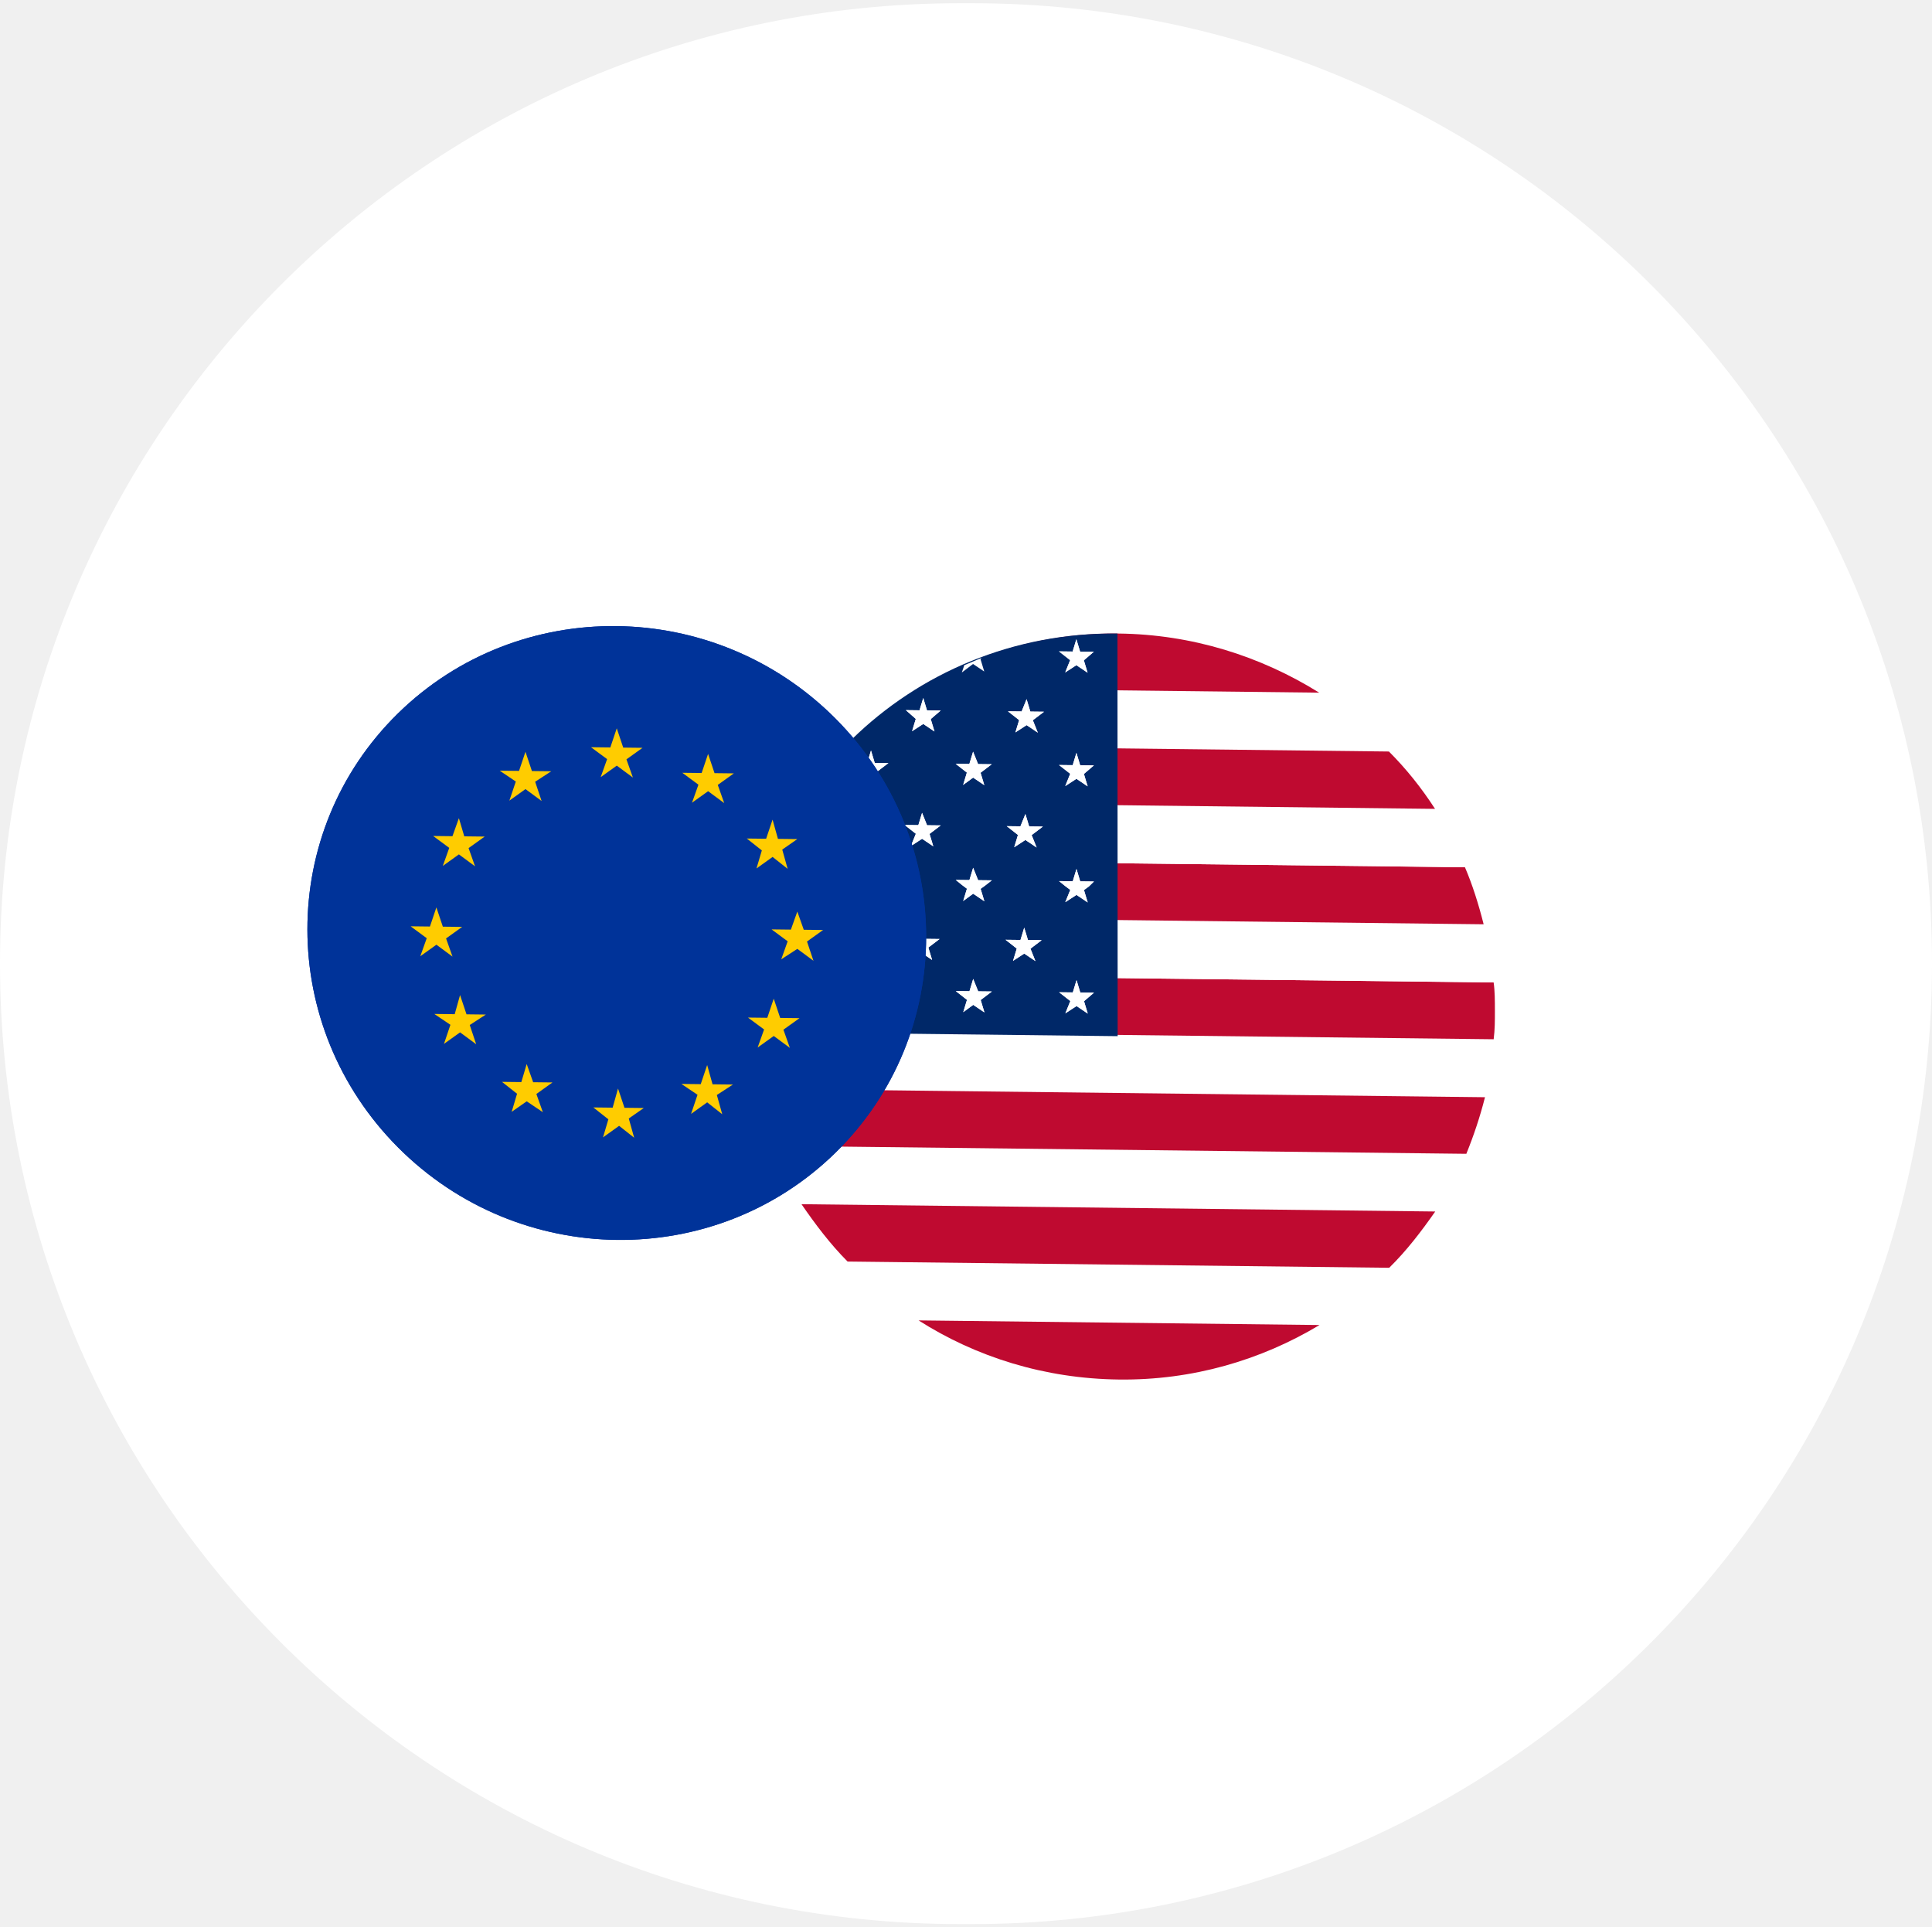
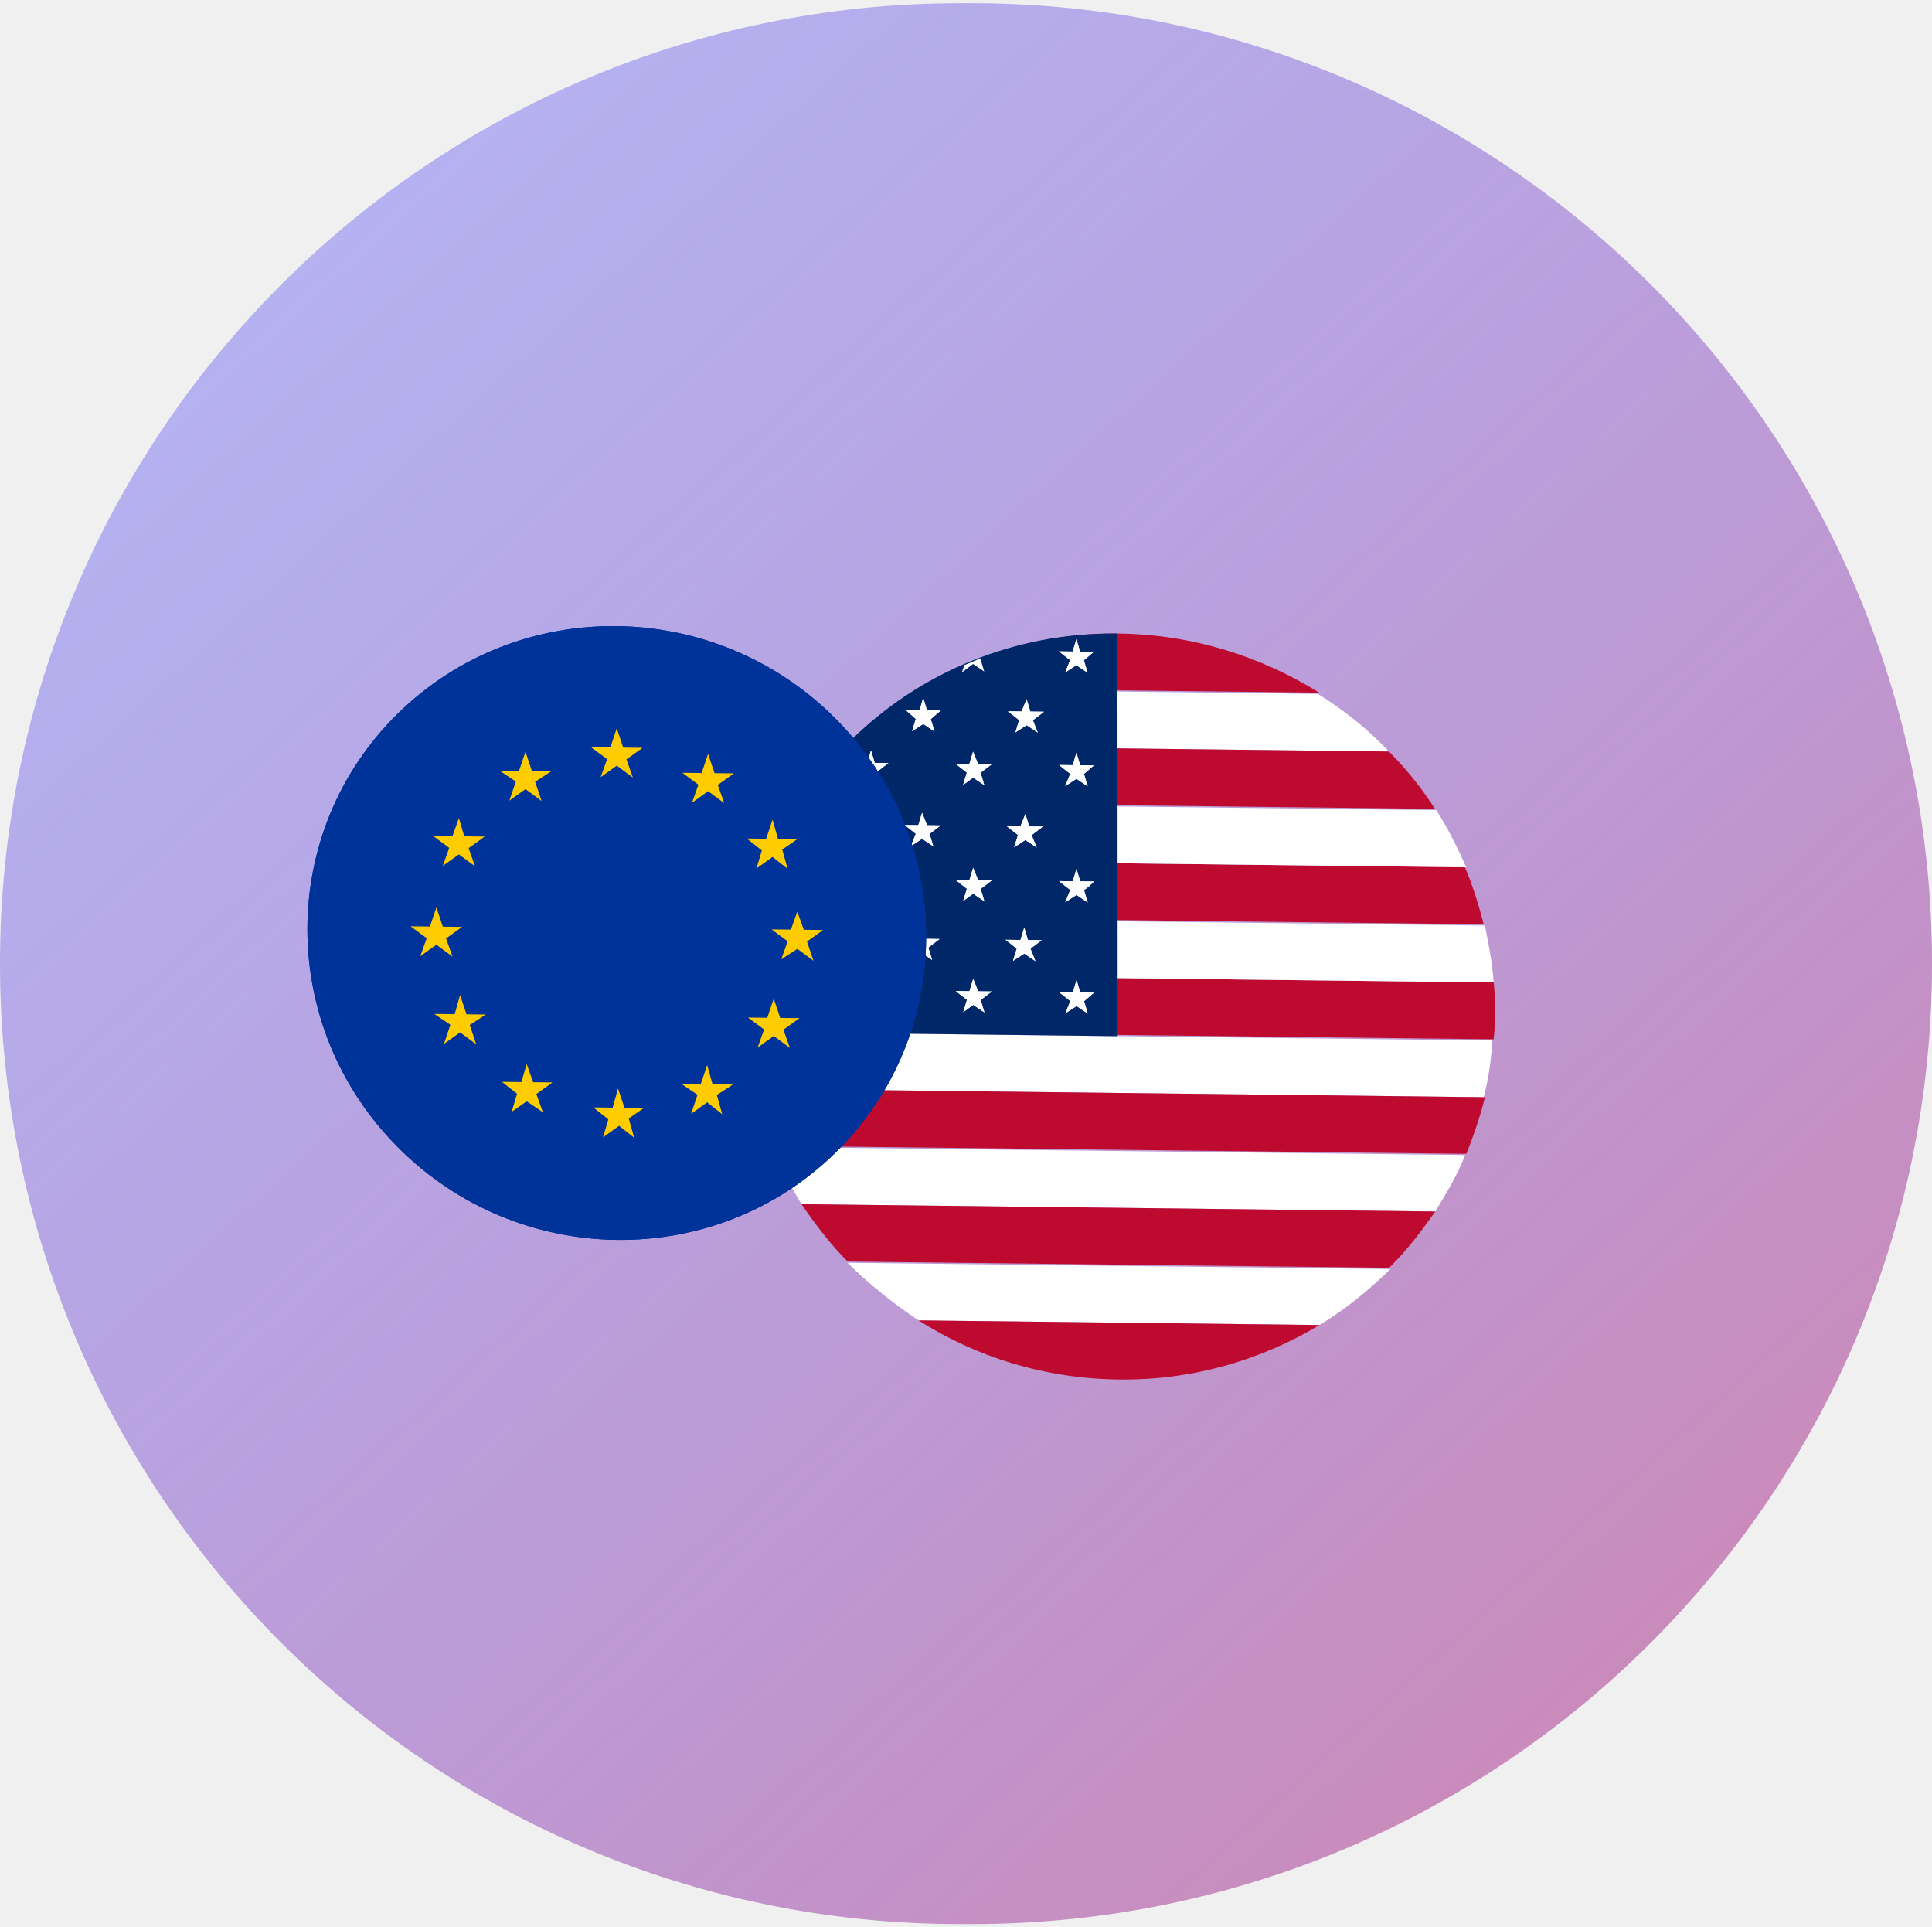
<svg xmlns="http://www.w3.org/2000/svg" width="336" height="335" viewBox="0 0 336 335" fill="none">
-   <rect y="0.557" width="336" height="334" rx="167" fill="white" />
-   <path d="M130.936 189.313L258.041 190.776C258.906 187.565 259.337 184.134 259.552 180.915L129.415 179.417C129.633 182.641 130.068 186.082 130.936 189.313V189.313ZM139.391 209.382L249.606 210.651C251.554 207.452 253.501 204.253 254.798 200.832L134.189 199.444C135.707 202.897 137.44 206.138 139.391 209.382ZM159.755 229.588L229.479 230.391C234.025 227.652 238.137 224.263 241.816 220.655L147.408 219.568C151.091 223.261 155.206 226.529 159.755 229.588ZM229.206 120.65L159.699 119.85C155.153 122.589 151.041 125.978 147.362 129.587L241.554 130.671C237.871 126.763 233.755 123.495 229.206 120.65Z" fill="white" />
-   <path d="M134.189 199.229L255.015 200.62C256.312 197.414 257.393 194.205 258.258 190.779L130.936 189.313C131.804 192.759 132.888 195.993 134.189 199.229ZM147.408 219.353L241.6 220.437C244.63 217.466 247.226 214.06 249.607 210.651L139.391 209.382C141.775 212.845 144.375 216.311 147.408 219.353ZM194.622 239.868C207.398 240.015 219.305 236.502 229.479 230.391L159.755 229.588C169.719 235.931 181.63 239.719 194.622 239.868V239.868ZM130.921 159.247L258.026 160.711C257.158 157.265 256.074 153.817 254.773 150.795L134.164 149.406C132.866 152.613 131.785 155.821 130.921 159.247V159.247ZM129.196 174.26C129.197 175.978 129.198 177.696 129.415 179.202L259.768 180.703C259.984 178.987 259.983 177.484 259.982 175.766C259.981 174.048 259.981 172.33 259.763 170.824L129.41 169.323C129.194 171.039 129.195 172.542 129.196 174.26ZM147.362 129.586C144.332 132.558 141.735 135.964 139.355 139.373L249.571 140.642C247.187 136.964 244.587 133.712 241.554 130.671L147.362 129.586ZM194.556 110.158C181.781 110.011 169.873 113.525 159.699 119.635L229.423 120.438C219.243 114.093 207.332 110.305 194.556 110.158Z" fill="#BF0A30" />
-   <path d="M129.41 169.324L259.763 170.825C259.545 167.386 258.894 164.158 258.242 160.929L130.921 159.463C130.056 162.674 129.625 165.89 129.41 169.324V169.324ZM134.164 149.407L254.989 150.798C253.472 147.345 251.738 143.889 249.787 140.86L139.355 139.588C137.408 142.572 135.678 145.988 134.164 149.407V149.407Z" fill="white" />
+   <path d="M169 0.557H167C74.768 0.557 0 75.326 0 167.557C0 259.789 74.768 334.557 167 334.557H169C261.232 334.557 336 259.789 336 167.557C336 75.326 261.232 0.557 169 0.557Z" fill="url(#paint0_linear_389_157)" />
+   <path d="M130.935 189.313L258.04 190.776C258.905 187.565 259.336 184.134 259.551 180.915L129.414 179.417C129.632 182.641 130.067 186.082 130.935 189.313ZM139.39 209.382L249.605 210.651C251.553 207.452 253.5 204.253 254.797 200.832L134.188 199.444C135.706 202.897 137.439 206.138 139.39 209.382ZM159.754 229.588L229.478 230.391C234.024 227.652 238.136 224.263 241.815 220.655L147.407 219.568C151.09 223.261 155.205 226.529 159.754 229.588ZM229.205 120.65L159.698 119.85C155.152 122.589 151.04 125.978 147.361 129.587L241.553 130.671C237.87 126.763 233.754 123.495 229.205 120.65Z" fill="white" />
+   <path d="M134.188 199.229L255.014 200.62C256.311 197.414 257.392 194.205 258.257 190.779L130.935 189.313C131.803 192.759 132.887 195.993 134.188 199.229ZM147.407 219.353L241.599 220.437C244.629 217.466 247.225 214.06 249.606 210.651L139.39 209.382C141.774 212.845 144.374 216.311 147.407 219.353ZM194.621 239.868C207.397 240.015 219.304 236.502 229.478 230.391L159.754 229.588C169.718 235.931 181.629 239.719 194.621 239.868ZM130.92 159.247L258.025 160.711C257.157 157.265 256.073 153.817 254.772 150.795L134.163 149.406C132.865 152.613 131.784 155.821 130.92 159.247ZM129.195 174.26C129.196 175.978 129.197 177.696 129.414 179.202L259.767 180.703C259.983 178.987 259.982 177.484 259.981 175.766C259.98 174.048 259.98 172.33 259.762 170.824L129.409 169.323C129.193 171.039 129.194 172.542 129.195 174.26ZM147.361 129.586C144.331 132.558 141.734 135.964 139.354 139.373L249.57 140.642C247.186 136.964 244.586 133.712 241.553 130.671L147.361 129.586ZM194.555 110.158C181.78 110.011 169.872 113.525 159.698 119.635L229.422 120.438C219.242 114.093 207.331 110.305 194.555 110.158Z" fill="#BF0A30" />
+   <path d="M129.41 169.324L259.763 170.825C259.545 167.386 258.894 164.158 258.242 160.929L130.921 159.463C130.056 162.674 129.625 165.89 129.41 169.324ZM134.164 149.407L254.989 150.798C253.472 147.345 251.738 143.889 249.787 140.86L139.355 139.588C137.408 142.572 135.678 145.988 134.164 149.407Z" fill="white" />
  <path d="M194.339 110.156C158.178 109.74 128.961 138.395 128.979 174.258C128.98 175.976 128.981 177.694 129.199 179.415L194.375 180.165L194.339 110.156Z" fill="#002868" />
  <path d="M133.082 151.971C133.082 152.186 132.866 152.398 132.866 152.613L133.082 151.971ZM132.434 154.111C132.217 154.753 132.001 155.395 131.785 156.252L132.434 154.111ZM135.476 175.622L133.527 174.311L131.579 175.577L132.444 173.439L130.494 171.913L132.876 171.941L133.524 169.801L134.392 171.958L136.773 171.986L134.825 173.467L135.476 175.622ZM144.349 166.06L142.399 164.534L140.451 166.015L141.1 163.66L139.15 162.349L141.532 162.377L142.397 160.239L143.048 162.394L145.43 162.422L143.482 163.688L144.349 166.06ZM143.688 143.933L144.556 146.305L142.606 144.78L140.658 146.26L141.306 143.906L139.357 142.595L141.739 142.622L142.604 140.485L143.254 142.64L145.636 142.667L143.688 143.933ZM153.448 175.829L151.499 174.518L149.551 175.784L150.199 173.644L148.25 172.118L150.848 172.148L151.497 170.008L152.147 172.163L154.529 172.19L152.581 173.671L153.448 175.829ZM153.437 153.709L152.571 154.343L153.439 156.501L151.489 155.19L149.541 156.456L150.189 154.316L149.323 153.662L148.24 152.79L150.838 152.82L151.487 150.68L152.137 152.835L154.519 152.863L153.437 153.709ZM152.561 134.157L153.428 136.314L151.479 135.003L149.531 136.269L150.179 134.129L148.23 132.604L150.828 132.633L151.476 130.493L152.127 132.648L154.509 132.676L152.561 134.157ZM162.105 166.909L160.156 165.598L158.208 166.864L159.073 164.726L157.123 163.201L159.505 163.228L160.153 161.088L161.021 163.245L163.402 163.273L161.454 164.754L162.105 166.909ZM161.661 144.999L162.312 147.154L160.362 145.843L158.414 147.109L159.279 144.972L157.329 143.446L159.711 143.473L160.36 141.333L161.227 143.491L163.609 143.518L161.661 144.999ZM161.867 125.03L162.518 127.185L160.568 125.874L158.62 127.14L159.269 125L157.536 123.476L159.918 123.504L160.566 121.364L161.217 123.519L163.599 123.546L161.867 125.03ZM171.204 176.033L169.255 174.722L167.523 175.991L168.172 173.851L166.222 172.325L168.604 172.352L169.252 170.212L170.12 172.37L172.501 172.397L170.553 173.878L171.204 176.033ZM171.409 153.916L170.544 154.55L171.194 156.705L169.245 155.394L167.513 156.663L168.162 154.523L167.295 153.869L166.212 152.997L168.594 153.025L169.243 150.885L170.11 153.042L172.492 153.069L171.409 153.916ZM170.533 134.364L171.184 136.519L169.235 135.208L167.503 136.476L168.151 134.336L166.202 132.81L168.584 132.838L169.232 130.698L170.099 132.855L172.481 132.883L170.533 134.364ZM180.077 167.116L178.128 165.805L176.18 167.071L176.828 164.931L174.879 163.405L177.477 163.435L178.126 161.295L178.776 163.45L181.158 163.477L179.21 164.958L180.077 167.116ZM179.417 145.203L180.284 147.361L178.334 146.05L176.386 147.316L177.035 145.176L175.085 143.65L177.467 143.678L178.332 141.54L178.983 143.695L181.365 143.723L179.417 145.203ZM179.623 125.234L180.49 127.391L178.541 126.081L176.593 127.347L177.241 125.207L175.292 123.681L177.673 123.708L178.538 121.571L179.189 123.726L181.571 123.753L179.623 125.234ZM189.176 176.24L187.227 174.929L185.279 176.195L186.144 174.058L184.194 172.532L186.576 172.559L187.225 170.419L187.875 172.574L190.257 172.602L188.526 174.085L189.176 176.24ZM189.382 154.123L188.516 154.757L189.167 156.912L187.217 155.601L185.269 156.867L186.134 154.73L185.268 154.076L184.184 153.204L186.566 153.232L187.215 151.092L187.865 153.247L190.247 153.274L189.382 154.123ZM188.506 134.571L189.156 136.726L187.207 135.415L185.259 136.681L186.124 134.543L184.174 133.017L186.556 133.045L187.205 130.905L187.855 133.06L190.237 133.087L188.506 134.571ZM188.495 114.813L189.146 116.968L187.197 115.657L185.249 116.924L186.114 114.786L184.164 113.26L186.546 113.288L187.194 111.148L187.845 113.303L190.227 113.33L188.495 114.813ZM169.224 115.45L171.174 116.761L170.523 114.606L170.74 114.394C169.657 114.811 168.791 115.231 167.709 115.648L167.276 116.931L169.224 115.45Z" fill="white" />
-   <path d="M169.232 130.698L168.584 132.838L166.202 132.81L168.151 134.336L167.503 136.476L169.235 135.208L171.184 136.518L170.533 134.363L172.481 132.883L170.1 132.855L169.232 130.698ZM169.243 150.884L168.594 153.024L166.212 152.997L167.295 153.869L168.162 154.523L167.513 156.663L169.245 155.394L171.194 156.705L170.544 154.55L171.409 153.916L172.492 153.069L170.11 153.042L169.243 150.884ZM170.12 172.37L169.252 170.212L168.604 172.352L166.222 172.325L168.172 173.85L167.523 175.99L169.255 174.722L171.204 176.033L170.554 173.878L172.502 172.397L170.12 172.37ZM151.477 130.493L150.828 132.633L148.23 132.603L150.179 134.129L149.531 136.269L151.479 135.003L153.428 136.314L152.561 134.157L154.509 132.676L152.127 132.648L151.477 130.493ZM151.487 150.68L150.838 152.82L148.24 152.79L149.323 153.662L150.189 154.316L149.541 156.456L151.489 155.19L153.439 156.501L152.571 154.343L153.437 153.709L154.519 152.862L152.138 152.835L151.487 150.68ZM152.147 172.163L151.497 170.008L150.848 172.148L148.25 172.118L150.199 173.643L149.551 175.784L151.499 174.517L153.448 175.828L152.581 173.671L154.529 172.19L152.147 172.163ZM131.569 156.249C131.785 156.251 131.785 156.251 131.569 156.249V156.249ZM133.515 150.473L133.082 151.971C133.299 151.544 133.515 151.117 133.515 150.473Z" fill="white" />
-   <path d="M135.466 156.294L134.815 153.924L135.681 153.29L136.763 152.443L134.382 152.416L133.731 150.261L133.082 151.542L132.866 152.184C132.649 152.611 132.65 153.04 132.433 153.467L131.785 155.607L131.785 155.822L133.733 154.556L135.466 156.294V156.294ZM134.392 171.958L133.524 169.801L132.876 171.941L130.494 171.913L132.444 173.439L131.579 175.577L133.527 174.311L135.476 175.622L134.825 173.467L136.773 171.986L134.392 171.958ZM178.332 141.54L177.467 143.678L175.085 143.65L177.035 145.176L176.386 147.316L178.334 146.05L180.284 147.361L179.417 145.203L181.365 143.723L178.983 143.695L178.332 141.54ZM178.776 163.45L178.126 161.295L177.477 163.435L174.879 163.405L176.828 164.931L176.18 167.071L178.128 165.805L180.077 167.116L179.21 164.958L181.158 163.477L178.776 163.45ZM160.36 141.333L159.711 143.473L157.329 143.446L159.279 144.972L158.414 147.109L160.362 145.843L162.312 147.154L161.661 144.999L163.609 143.518L161.227 143.491L160.36 141.333ZM161.021 163.245L160.153 161.088L159.505 163.228L157.123 163.201L159.073 164.726L158.208 166.864L160.156 165.598L162.105 166.909L161.454 164.754L163.402 163.273L161.021 163.245ZM142.604 140.485L141.739 142.622L139.357 142.595L141.306 143.906L140.658 146.26L142.606 144.78L144.556 146.305L143.688 143.933L145.636 142.667L143.254 142.64L142.604 140.485ZM143.048 162.394L142.397 160.239L141.532 162.377L139.15 162.349L141.1 163.66L140.451 166.015L142.399 164.534L144.349 166.06L143.482 163.688L145.43 162.422L143.048 162.394ZM187.205 130.905L186.556 133.045L184.174 133.017L186.124 134.543L185.259 136.681L187.207 135.415L189.156 136.726L188.506 134.571L190.237 133.087L187.855 133.06L187.205 130.905ZM160.566 121.364L159.918 123.504L157.536 123.476L159.269 125L158.62 127.14L160.568 125.874L162.518 127.185L161.867 125.03L163.599 123.546L161.217 123.519L160.566 121.364ZM178.538 121.571L177.673 123.708L175.292 123.681L177.241 125.207L176.593 127.347L178.541 126.081L180.49 127.391L179.623 125.234L181.571 123.753L179.189 123.726L178.538 121.571ZM187.194 111.148L186.546 113.288L184.164 113.26L186.114 114.786L185.249 116.924L187.197 115.657L189.146 116.968L188.495 114.813L190.227 113.33L187.845 113.303L187.194 111.148ZM187.215 151.092L186.566 153.232L184.184 153.204L185.268 154.076L186.134 154.73L185.269 156.867L187.217 155.601L189.167 156.912L188.516 154.757L189.382 154.123L190.247 153.274L187.865 153.247L187.215 151.092ZM187.875 172.574L187.225 170.419L186.576 172.559L184.194 172.532L186.144 174.058L185.279 176.195L187.227 174.929L189.176 176.24L188.526 174.085L190.257 172.602L187.875 172.574Z" fill="white" />
+   <path d="M169.231 130.698L168.583 132.838L166.201 132.81L168.15 134.336L167.502 136.476L169.234 135.208L171.183 136.518L170.532 134.363L172.48 132.883L170.099 132.855L169.231 130.698ZM169.242 150.884L168.593 153.024L166.211 152.997L167.294 153.869L168.161 154.523L167.512 156.663L169.244 155.394L171.193 156.705L170.543 154.55L171.408 153.916L172.491 153.069L170.109 153.042L169.242 150.884ZM170.119 172.37L169.251 170.212L168.603 172.352L166.221 172.325L168.171 173.85L167.522 175.99L169.254 174.722L171.203 176.033L170.553 173.878L172.501 172.397L170.119 172.37ZM151.476 130.493L150.827 132.633L148.229 132.603L150.178 134.129L149.53 136.269L151.478 135.003L153.427 136.314L152.56 134.157L154.508 132.676L152.126 132.648L151.476 130.493ZM151.486 150.68L150.837 152.82L148.239 152.79L149.322 153.662L150.188 154.316L149.54 156.456L151.488 155.19L153.438 156.501L152.57 154.343L153.436 153.709L154.518 152.862L152.137 152.835L151.486 150.68ZM152.146 172.163L151.496 170.008L150.847 172.148L148.249 172.118L150.198 173.643L149.55 175.784L151.498 174.517L153.447 175.828L152.58 173.671L154.528 172.19L152.146 172.163ZM131.568 156.249C131.784 156.251 131.784 156.251 131.568 156.249V156.249ZM133.514 150.473L133.081 151.971C133.298 151.544 133.514 151.117 133.514 150.473Z" fill="white" />
+   <path d="M135.466 156.294L134.815 153.924L135.681 153.29L136.763 152.443L134.382 152.416L133.731 150.261L133.082 151.542L132.866 152.184C132.649 152.611 132.65 153.04 132.433 153.467L131.785 155.607V155.822L133.733 154.556L135.466 156.294ZM134.392 171.958L133.524 169.801L132.876 171.941L130.494 171.913L132.444 173.439L131.579 175.577L133.527 174.311L135.476 175.622L134.825 173.467L136.773 171.986L134.392 171.958ZM178.332 141.54L177.467 143.678L175.085 143.65L177.035 145.176L176.386 147.316L178.334 146.05L180.284 147.361L179.417 145.203L181.365 143.723L178.983 143.695L178.332 141.54ZM178.776 163.45L178.126 161.295L177.477 163.435L174.879 163.405L176.828 164.931L176.18 167.071L178.128 165.805L180.077 167.116L179.21 164.958L181.158 163.477L178.776 163.45ZM160.36 141.333L159.711 143.473L157.329 143.446L159.279 144.972L158.414 147.109L160.362 145.843L162.312 147.154L161.661 144.999L163.609 143.518L161.227 143.491L160.36 141.333ZM161.021 163.245L160.153 161.088L159.505 163.228L157.123 163.201L159.073 164.726L158.208 166.864L160.156 165.598L162.105 166.909L161.454 164.754L163.402 163.273L161.021 163.245ZM142.604 140.485L141.739 142.622L139.357 142.595L141.306 143.906L140.658 146.26L142.606 144.78L144.556 146.305L143.688 143.933L145.636 142.667L143.254 142.64L142.604 140.485ZM143.048 162.394L142.397 160.239L141.532 162.377L139.15 162.349L141.1 163.66L140.451 166.015L142.399 164.534L144.349 166.06L143.482 163.688L145.43 162.422L143.048 162.394ZM187.205 130.905L186.556 133.045L184.174 133.017L186.124 134.543L185.259 136.681L187.207 135.415L189.156 136.726L188.506 134.571L190.237 133.087L187.855 133.06L187.205 130.905ZM160.566 121.364L159.918 123.504L157.536 123.476L159.269 125L158.62 127.14L160.568 125.874L162.518 127.185L161.867 125.03L163.599 123.546L161.217 123.519L160.566 121.364ZM178.538 121.571L177.673 123.708L175.292 123.681L177.241 125.207L176.593 127.347L178.541 126.081L180.49 127.391L179.623 125.234L181.571 123.753L179.189 123.726L178.538 121.571ZM187.194 111.148L186.546 113.288L184.164 113.26L186.114 114.786L185.249 116.924L187.197 115.657L189.146 116.968L188.495 114.813L190.227 113.33L187.845 113.303L187.194 111.148ZM187.215 151.092L186.566 153.232L184.184 153.204L185.268 154.076L186.134 154.73L185.269 156.867L187.217 155.601L189.167 156.912L188.516 154.757L189.382 154.123L190.247 153.274L187.865 153.247L187.215 151.092ZM187.875 172.574L187.225 170.419L186.576 172.559L184.194 172.532L186.144 174.058L185.279 176.195L187.227 174.929L189.176 176.24L188.526 174.085L190.257 172.602L187.875 172.574Z" fill="white" />
  <path d="M145.332 200.397C166.333 179.799 166.315 146.012 145.292 124.931C124.269 103.85 90.201 103.459 69.2 124.056C48.199 144.654 48.217 178.441 69.24 199.522C90.263 220.603 124.331 220.994 145.332 200.397Z" fill="#003399" />
-   <path d="M107.262 126.64L108.385 129.988L111.748 130.027L108.947 132.033L110.069 135.196L107.266 133.125L104.464 135.131L105.584 131.994L102.78 129.924L106.143 129.963L107.262 126.64ZM91.385 130.719L92.507 134.067L95.87 134.106L93.069 135.926L94.191 139.274L91.388 137.204L88.587 139.21L89.706 135.888L86.903 134.003L90.266 134.041L91.385 130.719ZM79.808 142.259L80.743 145.419L84.293 145.46L81.492 147.466L82.614 150.629L79.811 148.558L77.01 150.564L78.129 147.427L75.326 145.357L78.688 145.396L79.808 142.259ZM123.145 131.085L124.267 134.433L127.63 134.472L124.829 136.477L125.951 139.64L123.148 137.57L120.347 139.576L121.466 136.439L118.663 134.368L122.025 134.407L123.145 131.085ZM138.658 145.901L136.044 147.724L136.98 151.069L134.363 149.001L131.562 151.007L132.494 147.868L129.878 145.8L133.24 145.838L134.36 142.516L135.295 145.862L138.658 145.901ZM143.15 161.702L140.349 163.708L141.471 167.056L138.668 164.985L135.867 166.806L136.986 163.669L134.183 161.598L137.545 161.637L138.665 158.5L139.787 161.663L143.15 161.702ZM137.369 182.202L134.566 180.131L131.764 182.137L132.884 179L130.08 176.93L133.443 176.969L134.562 173.646L135.685 176.994L139.048 177.033L136.247 179.039L137.369 182.202ZM104.87 197.762L105.803 194.623L103.186 192.555L106.549 192.593L107.481 189.269L108.604 192.617L111.967 192.656L109.352 194.478L110.288 197.824L107.671 195.756L104.87 197.762ZM88.988 193.317L89.921 190.178L87.304 188.11L90.667 188.149L91.599 185.01L92.722 188.173L96.085 188.211L93.283 190.217L94.406 193.38L91.603 191.495L88.988 193.317ZM125.605 193.739L122.989 191.671L120.187 193.677L121.307 190.355L118.503 188.469L121.866 188.508L122.985 185.186L123.921 188.532L127.471 188.573L124.669 190.393L125.605 193.739ZM71.41 161.061L74.773 161.1L75.892 157.777L77.015 161.125L80.378 161.164L77.576 163.17L78.699 166.333L75.896 164.262L73.094 166.268L74.214 163.131L71.41 161.061ZM77.212 181.509L78.332 178.187L75.528 176.302L79.078 176.343L80.01 173.018L81.133 176.366L84.496 176.405L81.694 178.225L82.817 181.574L80.013 179.503L77.212 181.509Z" fill="#FFCC00" />
+   <path d="M107.262 126.64L108.385 129.988L111.748 130.027L108.947 132.033L110.069 135.196L107.266 133.125L104.464 135.131L105.584 131.994L102.78 129.924L106.143 129.963L107.262 126.64ZM91.385 130.719L92.507 134.067L95.87 134.106L93.069 135.926L94.191 139.274L91.388 137.204L88.587 139.21L89.706 135.888L86.903 134.003L90.265 134.041L91.385 130.719ZM79.808 142.259L80.743 145.419L84.293 145.46L81.492 147.466L82.614 150.629L79.811 148.558L77.009 150.564L78.129 147.427L75.325 145.357L78.688 145.396L79.808 142.259ZM123.145 131.085L124.267 134.433L127.63 134.472L124.829 136.477L125.951 139.64L123.148 137.57L120.347 139.576L121.466 136.439L118.663 134.368L122.025 134.407L123.145 131.085ZM138.658 145.901L136.044 147.724L136.98 151.069L134.363 149.001L131.562 151.007L132.494 147.868L129.878 145.8L133.24 145.838L134.36 142.516L135.295 145.862L138.658 145.901ZM143.15 161.702L140.349 163.708L141.471 167.056L138.668 164.985L135.867 166.806L136.986 163.669L134.183 161.598L137.545 161.637L138.665 158.5L139.787 161.663L143.15 161.702ZM137.369 182.202L134.566 180.131L131.764 182.137L132.884 179L130.08 176.93L133.443 176.969L134.562 173.646L135.685 176.994L139.048 177.033L136.247 179.039L137.369 182.202ZM104.87 197.762L105.803 194.623L103.186 192.555L106.549 192.593L107.481 189.269L108.604 192.617L111.967 192.656L109.352 194.478L110.288 197.824L107.671 195.756L104.87 197.762ZM88.988 193.317L89.92 190.178L87.304 188.11L90.667 188.149L91.599 185.01L92.722 188.173L96.084 188.211L93.283 190.217L94.406 193.38L91.602 191.495L88.988 193.317ZM125.605 193.739L122.989 191.671L120.187 193.677L121.307 190.355L118.503 188.469L121.866 188.508L122.985 185.186L123.921 188.532L127.471 188.573L124.669 190.393L125.605 193.739ZM71.41 161.061L74.773 161.1L75.892 157.777L77.015 161.125L80.378 161.164L77.576 163.17L78.699 166.333L75.895 164.262L73.094 166.268L74.213 163.131L71.41 161.061ZM77.212 181.509L78.331 178.187L75.528 176.302L79.078 176.343L80.01 173.018L81.133 176.366L84.496 176.405L81.694 178.225L82.817 181.574L80.013 179.503L77.212 181.509Z" fill="#FFCC00" />
  <path d="M145.332 200.397C166.333 179.799 166.315 146.012 145.292 124.931C124.269 103.85 90.201 103.459 69.2 124.056C48.199 144.654 48.217 178.441 69.24 199.522C90.263 220.603 124.331 220.994 145.332 200.397Z" fill="#003399" />
-   <path d="M107.262 126.64L108.385 129.988L111.748 130.027L108.947 132.033L110.069 135.196L107.266 133.125L104.464 135.131L105.584 131.994L102.78 129.924L106.143 129.963L107.262 126.64ZM91.385 130.719L92.507 134.067L95.87 134.106L93.069 135.926L94.191 139.274L91.388 137.204L88.587 139.21L89.706 135.888L86.903 134.003L90.266 134.041L91.385 130.719ZM79.808 142.259L80.743 145.419L84.293 145.46L81.492 147.466L82.614 150.629L79.811 148.558L77.01 150.564L78.129 147.427L75.326 145.357L78.688 145.396L79.808 142.259ZM123.145 131.085L124.267 134.433L127.63 134.472L124.829 136.477L125.951 139.64L123.148 137.57L120.347 139.576L121.466 136.439L118.663 134.368L122.025 134.407L123.145 131.085ZM138.658 145.901L136.044 147.724L136.98 151.069L134.363 149.001L131.562 151.007L132.494 147.868L129.878 145.8L133.24 145.838L134.36 142.516L135.295 145.862L138.658 145.901ZM143.15 161.702L140.349 163.708L141.471 167.056L138.668 164.985L135.867 166.806L136.986 163.669L134.183 161.598L137.545 161.637L138.665 158.5L139.787 161.663L143.15 161.702ZM137.369 182.202L134.566 180.131L131.764 182.137L132.884 179L130.08 176.93L133.443 176.969L134.562 173.646L135.685 176.994L139.048 177.033L136.247 179.039L137.369 182.202ZM104.87 197.762L105.803 194.623L103.186 192.555L106.549 192.593L107.481 189.269L108.604 192.617L111.967 192.656L109.352 194.478L110.288 197.824L107.671 195.756L104.87 197.762ZM88.988 193.317L89.921 190.178L87.304 188.11L90.667 188.149L91.599 185.01L92.722 188.173L96.085 188.211L93.283 190.217L94.406 193.38L91.603 191.495L88.988 193.317ZM125.605 193.739L122.989 191.671L120.187 193.677L121.307 190.355L118.503 188.469L121.866 188.508L122.985 185.186L123.921 188.532L127.471 188.573L124.669 190.393L125.605 193.739ZM71.41 161.061L74.773 161.1L75.892 157.777L77.015 161.125L80.378 161.164L77.576 163.17L78.699 166.333L75.896 164.262L73.094 166.268L74.214 163.131L71.41 161.061ZM77.212 181.509L78.332 178.187L75.528 176.302L79.078 176.343L80.01 173.018L81.133 176.366L84.496 176.405L81.694 178.225L82.817 181.574L80.013 179.503L77.212 181.509Z" fill="#FFCC00" />
+   <path d="M107.262 126.64L108.385 129.988L111.748 130.027L108.947 132.033L110.069 135.196L107.266 133.125L104.464 135.131L105.584 131.994L102.78 129.924L106.143 129.963L107.262 126.64ZM91.385 130.719L92.507 134.067L95.87 134.106L93.069 135.926L94.191 139.274L91.388 137.204L88.587 139.21L89.706 135.888L86.903 134.003L90.265 134.041L91.385 130.719ZM79.808 142.259L80.743 145.419L84.293 145.46L81.492 147.466L82.614 150.629L79.811 148.558L77.009 150.564L78.129 147.427L75.325 145.357L78.688 145.396L79.808 142.259ZM123.145 131.085L124.267 134.433L127.63 134.472L124.829 136.477L125.951 139.64L123.148 137.57L120.347 139.576L121.466 136.439L118.663 134.368L122.025 134.407L123.145 131.085ZM138.658 145.901L136.044 147.724L136.98 151.069L134.363 149.001L131.562 151.007L132.494 147.868L129.878 145.8L133.24 145.838L134.36 142.516L135.295 145.862L138.658 145.901ZM143.15 161.702L140.349 163.708L141.471 167.056L138.668 164.985L135.867 166.806L136.986 163.669L134.183 161.598L137.545 161.637L138.665 158.5L139.787 161.663L143.15 161.702ZM137.369 182.202L134.566 180.131L131.764 182.137L132.884 179L130.08 176.93L133.443 176.969L134.562 173.646L135.685 176.994L139.048 177.033L136.247 179.039L137.369 182.202ZM104.87 197.762L105.803 194.623L103.186 192.555L106.549 192.593L107.481 189.269L108.604 192.617L111.967 192.656L109.352 194.478L110.288 197.824L107.671 195.756L104.87 197.762ZM88.988 193.317L89.92 190.178L87.304 188.11L90.667 188.149L91.599 185.01L92.722 188.173L96.084 188.211L93.283 190.217L94.406 193.38L91.602 191.495L88.988 193.317ZM125.605 193.739L122.989 191.671L120.187 193.677L121.307 190.355L118.503 188.469L121.866 188.508L122.985 185.186L123.921 188.532L127.471 188.573L124.669 190.393L125.605 193.739ZM71.41 161.061L74.773 161.1L75.892 157.777L77.015 161.125L80.378 161.164L77.576 163.17L78.699 166.333L75.895 164.262L73.094 166.268L74.213 163.131L71.41 161.061ZM77.212 181.509L78.331 178.187L75.528 176.302L79.078 176.343L80.01 173.018L81.133 176.366L84.496 176.405L81.694 178.225L82.817 181.574L80.013 179.503L77.212 181.509Z" fill="#FFCC00" />
+   <defs>
+     <linearGradient id="paint0_linear_389_157" x1="0" y1="0.557" x2="468.431" y2="516.36" gradientUnits="userSpaceOnUse">
+       <stop stop-color="#6167FF" stop-opacity="0.4" />
+       <stop offset="1" stop-color="#FF6B6B" />
+     </linearGradient>
+   </defs>
</svg>
